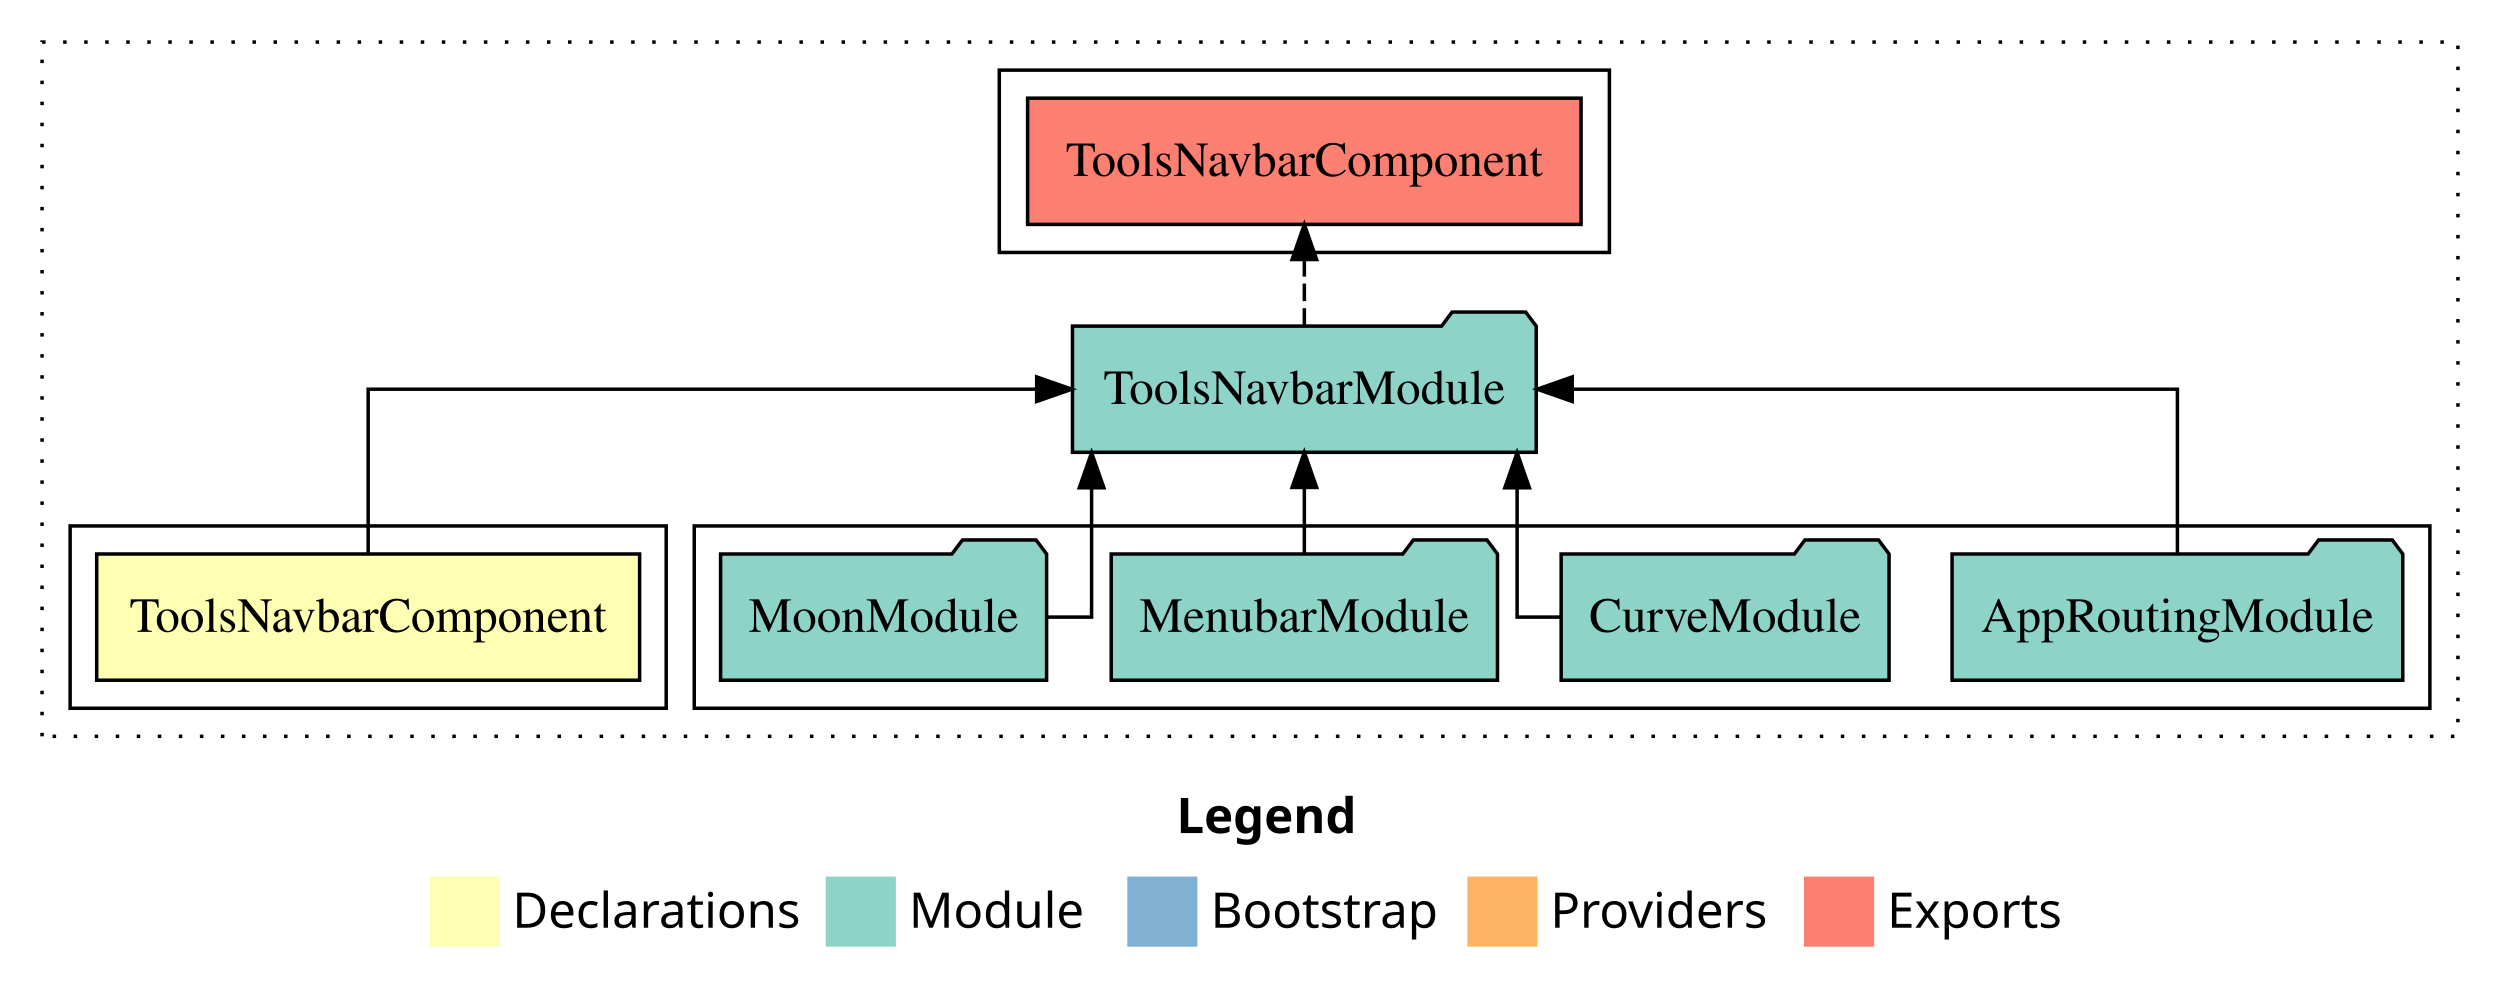
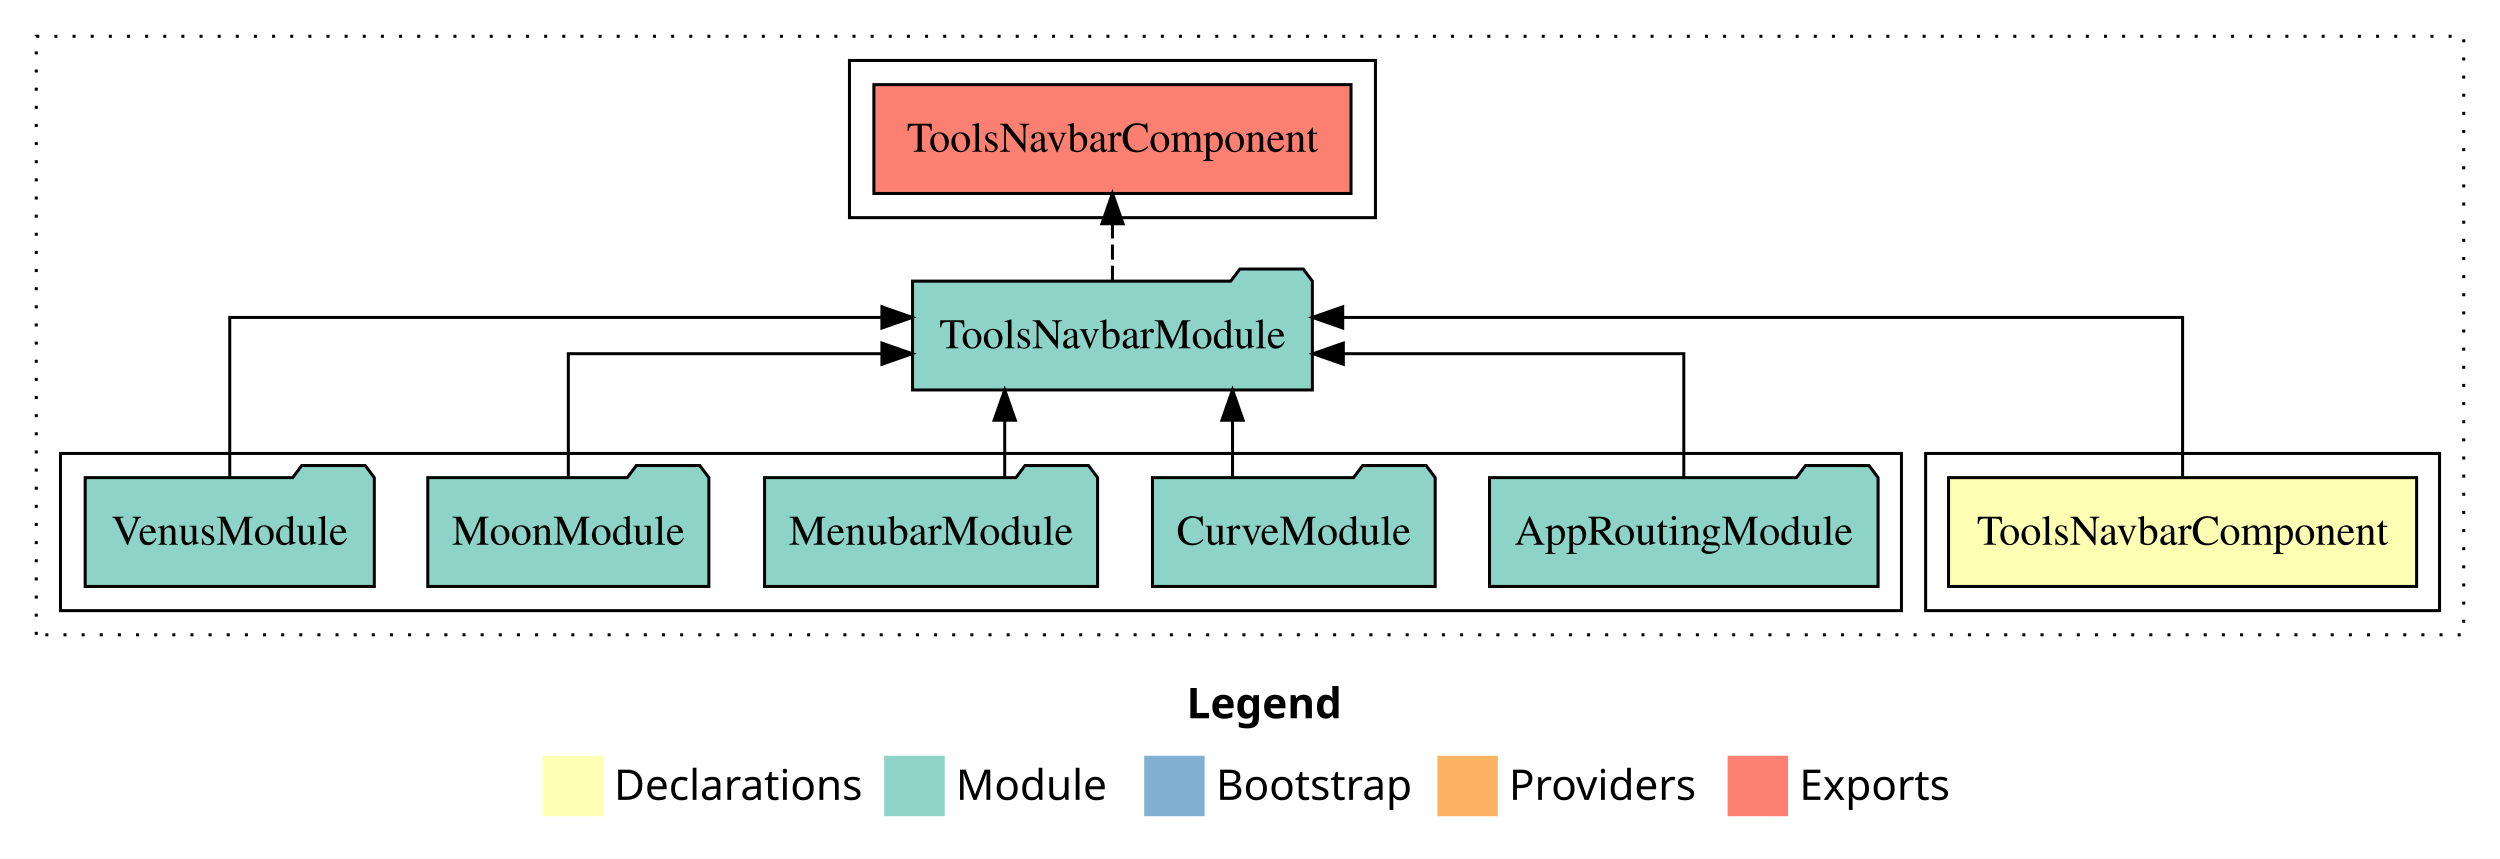
- <svg xmlns="http://www.w3.org/2000/svg" width="713pt" height="284pt" viewBox="0.00 0.00 713.00 284.00">
+ <svg xmlns="http://www.w3.org/2000/svg" width="827pt" height="284pt" viewBox="0.00 0.00 827.00 284.00">
  <g id="graph0" class="graph" transform="scale(1 1) rotate(0) translate(4 280)">
-     <polygon fill="white" stroke="transparent" points="-4,4 -4,-280 709,-280 709,4 -4,4" />
-     <text text-anchor="start" x="331.51" y="-42.4" font-family="Times-12" font-weight="bold" font-size="14.00">Legend</text>
-     <polygon fill="#ffffb3" stroke="transparent" points="118.5,-10 118.5,-30 138.5,-30 138.5,-10 118.5,-10" />
-     <text text-anchor="start" x="142.13" y="-15.4" font-family="Times-12" font-size="14.00">  Declarations</text>
-     <polygon fill="#8dd3c7" stroke="transparent" points="231.5,-10 231.5,-30 251.5,-30 251.5,-10 231.5,-10" />
-     <text text-anchor="start" x="255.23" y="-15.4" font-family="Times-12" font-size="14.00">  Module</text>
-     <polygon fill="#80b1d3" stroke="transparent" points="317.5,-10 317.5,-30 337.5,-30 337.5,-10 317.5,-10" />
-     <text text-anchor="start" x="341.28" y="-15.4" font-family="Times-12" font-size="14.00">  Bootstrap</text>
-     <polygon fill="#fdb462" stroke="transparent" points="414.5,-10 414.5,-30 434.5,-30 434.5,-10 414.5,-10" />
-     <text text-anchor="start" x="438.17" y="-15.4" font-family="Times-12" font-size="14.00">  Providers</text>
-     <polygon fill="#fb8072" stroke="transparent" points="510.5,-10 510.5,-30 530.5,-30 530.5,-10 510.5,-10" />
-     <text text-anchor="start" x="534.23" y="-15.4" font-family="Times-12" font-size="14.00">  Exports</text>
+     <polygon fill="white" stroke="transparent" points="-4,4 -4,-280 823,-280 823,4 -4,4" />
+     <text text-anchor="start" x="388.51" y="-42.4" font-family="Times-12" font-weight="bold" font-size="14.00">Legend</text>
+     <polygon fill="#ffffb3" stroke="transparent" points="175.5,-10 175.5,-30 195.5,-30 195.5,-10 175.5,-10" />
+     <text text-anchor="start" x="199.13" y="-15.4" font-family="Times-12" font-size="14.00">  Declarations</text>
+     <polygon fill="#8dd3c7" stroke="transparent" points="288.5,-10 288.5,-30 308.5,-30 308.5,-10 288.5,-10" />
+     <text text-anchor="start" x="312.23" y="-15.4" font-family="Times-12" font-size="14.00">  Module</text>
+     <polygon fill="#80b1d3" stroke="transparent" points="374.5,-10 374.5,-30 394.5,-30 394.5,-10 374.5,-10" />
+     <text text-anchor="start" x="398.28" y="-15.4" font-family="Times-12" font-size="14.00">  Bootstrap</text>
+     <polygon fill="#fdb462" stroke="transparent" points="471.5,-10 471.5,-30 491.5,-30 491.5,-10 471.5,-10" />
+     <text text-anchor="start" x="495.17" y="-15.4" font-family="Times-12" font-size="14.00">  Providers</text>
+     <polygon fill="#fb8072" stroke="transparent" points="567.5,-10 567.5,-30 587.5,-30 587.5,-10 567.5,-10" />
+     <text text-anchor="start" x="591.23" y="-15.4" font-family="Times-12" font-size="14.00">  Exports</text>
    <g id="clust1" class="cluster">
-       <polygon fill="none" stroke="black" stroke-dasharray="1,5" points="8,-70 8,-268 697,-268 697,-70 8,-70" />
+       <polygon fill="none" stroke="black" stroke-dasharray="1,5" points="8,-70 8,-268 811,-268 811,-70 8,-70" />
+     </g>
+     <g id="clust5" class="cluster">
+       <polygon fill="none" stroke="black" points="277,-208 277,-260 451,-260 451,-208 277,-208" />
+     </g>
+     <g id="clust2" class="cluster">
+       <polygon fill="none" stroke="black" points="633,-78 633,-130 803,-130 803,-78 633,-78" />
    </g>
    <g id="clust4" class="cluster">
-       <polygon fill="none" stroke="black" points="194,-78 194,-130 689,-130 689,-78 194,-78" />
-     </g>
-     <g id="clust2" class="cluster">
-       <polygon fill="none" stroke="black" points="16,-78 16,-130 186,-130 186,-78 16,-78" />
-     </g>
-     <g id="clust5" class="cluster">
-       <polygon fill="none" stroke="black" points="281,-208 281,-260 455,-260 455,-208 281,-208" />
+       <polygon fill="none" stroke="black" points="16,-78 16,-130 625,-130 625,-78 16,-78" />
    </g>
    <g id="node1" class="node">
-       <polygon fill="#ffffb3" stroke="black" points="178.42,-122 23.58,-122 23.58,-86 178.42,-86 178.42,-122" />
-       <text text-anchor="middle" x="101" y="-99.8" font-family="Times,serif" font-size="14.00">ToolsNavbarComponent</text>
+       <polygon fill="#ffffb3" stroke="black" points="795.42,-122 640.58,-122 640.58,-86 795.42,-86 795.42,-122" />
+       <text text-anchor="middle" x="718" y="-99.8" font-family="Times,serif" font-size="14.00">ToolsNavbarComponent</text>
    </g>
    <g id="node2" class="node">
-       <polygon fill="#8dd3c7" stroke="black" points="434.13,-187 431.13,-191 410.13,-191 407.13,-187 301.87,-187 301.87,-151 434.13,-151 434.13,-187" />
-       <text text-anchor="middle" x="368" y="-164.8" font-family="Times,serif" font-size="14.00">ToolsNavbarModule</text>
+       <polygon fill="#8dd3c7" stroke="black" points="430.13,-187 427.13,-191 406.13,-191 403.13,-187 297.87,-187 297.87,-151 430.13,-151 430.13,-187" />
+       <text text-anchor="middle" x="364" y="-164.8" font-family="Times,serif" font-size="14.00">ToolsNavbarModule</text>
    </g>
    <g id="edge1" class="edge">
-       <path fill="none" stroke="black" d="M101,-122.11C101,-141.34 101,-169 101,-169 101,-169 291.66,-169 291.66,-169" />
-       <polygon fill="black" stroke="black" points="291.66,-172.5 301.66,-169 291.66,-165.5 291.66,-172.5" />
+       <path fill="none" stroke="black" d="M718,-122.28C718,-143.32 718,-175 718,-175 718,-175 440.17,-175 440.17,-175" />
+       <polygon fill="black" stroke="black" points="440.17,-171.5 430.17,-175 440.17,-178.5 440.17,-171.5" />
+     </g>
+     <g id="node8" class="node">
+       <polygon fill="#fb8072" stroke="black" points="442.92,-252 285.08,-252 285.08,-216 442.92,-216 442.92,-252" />
+       <text text-anchor="middle" x="364" y="-229.8" font-family="Times,serif" font-size="14.00">ToolsNavbarComponent </text>
+     </g>
+     <g id="edge7" class="edge">
+       <path fill="none" stroke="black" stroke-dasharray="5,2" d="M364,-187.11C364,-187.11 364,-205.99 364,-205.99" />
+       <polygon fill="black" stroke="black" points="360.5,-205.99 364,-215.99 367.5,-205.99 360.5,-205.99" />
+     </g>
+     <g id="node3" class="node">
+       <polygon fill="#8dd3c7" stroke="black" points="617.27,-122 614.27,-126 593.27,-126 590.27,-122 488.73,-122 488.73,-86 617.27,-86 617.27,-122" />
+       <text text-anchor="middle" x="553" y="-99.8" font-family="Times,serif" font-size="14.00">AppRoutingModule</text>
+     </g>
+     <g id="edge2" class="edge">
+       <path fill="none" stroke="black" d="M553,-122.02C553,-139.37 553,-163 553,-163 553,-163 440.37,-163 440.37,-163" />
+       <polygon fill="black" stroke="black" points="440.37,-159.5 430.37,-163 440.37,-166.5 440.37,-159.5" />
+     </g>
+     <g id="node4" class="node">
+       <polygon fill="#8dd3c7" stroke="black" points="470.76,-122 467.76,-126 446.76,-126 443.76,-122 377.24,-122 377.24,-86 470.76,-86 470.76,-122" />
+       <text text-anchor="middle" x="424" y="-99.8" font-family="Times,serif" font-size="14.00">CurveModule</text>
+     </g>
+     <g id="edge3" class="edge">
+       <path fill="none" stroke="black" d="M403.72,-122.11C403.72,-122.11 403.72,-140.99 403.72,-140.99" />
+       <polygon fill="black" stroke="black" points="400.22,-140.99 403.72,-150.99 407.22,-140.99 400.22,-140.99" />
+     </g>
+     <g id="node5" class="node">
+       <polygon fill="#8dd3c7" stroke="black" points="359.08,-122 356.08,-126 335.08,-126 332.08,-122 248.92,-122 248.92,-86 359.08,-86 359.08,-122" />
+       <text text-anchor="middle" x="304" y="-99.8" font-family="Times,serif" font-size="14.00">MenubarModule</text>
+     </g>
+     <g id="edge4" class="edge">
+       <path fill="none" stroke="black" d="M328.36,-122.11C328.36,-122.11 328.36,-140.99 328.36,-140.99" />
+       <polygon fill="black" stroke="black" points="324.86,-140.99 328.36,-150.99 331.86,-140.99 324.86,-140.99" />
+     </g>
+     <g id="node6" class="node">
+       <polygon fill="#8dd3c7" stroke="black" points="230.49,-122 227.49,-126 206.49,-126 203.49,-122 137.51,-122 137.51,-86 230.49,-86 230.49,-122" />
+       <text text-anchor="middle" x="184" y="-99.8" font-family="Times,serif" font-size="14.00">MoonModule</text>
+     </g>
+     <g id="edge5" class="edge">
+       <path fill="none" stroke="black" d="M184,-122.02C184,-139.37 184,-163 184,-163 184,-163 287.74,-163 287.74,-163" />
+       <polygon fill="black" stroke="black" points="287.74,-166.5 297.74,-163 287.74,-159.5 287.74,-166.5" />
    </g>
    <g id="node7" class="node">
-       <polygon fill="#fb8072" stroke="black" points="446.92,-252 289.08,-252 289.08,-216 446.92,-216 446.92,-252" />
-       <text text-anchor="middle" x="368" y="-229.8" font-family="Times,serif" font-size="14.00">ToolsNavbarComponent </text>
+       <polygon fill="#8dd3c7" stroke="black" points="119.82,-122 116.82,-126 95.82,-126 92.82,-122 24.18,-122 24.18,-86 119.82,-86 119.82,-122" />
+       <text text-anchor="middle" x="72" y="-99.8" font-family="Times,serif" font-size="14.00">VenusModule</text>
    </g>
    <g id="edge6" class="edge">
-       <path fill="none" stroke="black" stroke-dasharray="5,2" d="M368,-187.11C368,-187.11 368,-205.99 368,-205.99" />
-       <polygon fill="black" stroke="black" points="364.5,-205.99 368,-215.99 371.5,-205.99 364.5,-205.99" />
-     </g>
-     <g id="node3" class="node">
-       <polygon fill="#8dd3c7" stroke="black" points="681.27,-122 678.27,-126 657.27,-126 654.27,-122 552.73,-122 552.73,-86 681.27,-86 681.27,-122" />
-       <text text-anchor="middle" x="617" y="-99.8" font-family="Times,serif" font-size="14.00">AppRoutingModule</text>
-     </g>
-     <g id="edge2" class="edge">
-       <path fill="none" stroke="black" d="M617,-122.11C617,-141.34 617,-169 617,-169 617,-169 444.4,-169 444.4,-169" />
-       <polygon fill="black" stroke="black" points="444.4,-165.5 434.4,-169 444.4,-172.5 444.4,-165.5" />
-     </g>
-     <g id="node4" class="node">
-       <polygon fill="#8dd3c7" stroke="black" points="534.76,-122 531.76,-126 510.76,-126 507.76,-122 441.24,-122 441.24,-86 534.76,-86 534.76,-122" />
-       <text text-anchor="middle" x="488" y="-99.8" font-family="Times,serif" font-size="14.00">CurveModule</text>
-     </g>
-     <g id="edge3" class="edge">
-       <path fill="none" stroke="black" d="M440.97,-104C433.77,-104 428.68,-104 428.68,-104 428.68,-104 428.68,-140.89 428.68,-140.89" />
-       <polygon fill="black" stroke="black" points="425.18,-140.89 428.68,-150.89 432.18,-140.89 425.18,-140.89" />
-     </g>
-     <g id="node5" class="node">
-       <polygon fill="#8dd3c7" stroke="black" points="423.08,-122 420.08,-126 399.08,-126 396.08,-122 312.92,-122 312.92,-86 423.08,-86 423.08,-122" />
-       <text text-anchor="middle" x="368" y="-99.8" font-family="Times,serif" font-size="14.00">MenubarModule</text>
-     </g>
-     <g id="edge4" class="edge">
-       <path fill="none" stroke="black" d="M368,-122.11C368,-122.11 368,-140.99 368,-140.99" />
-       <polygon fill="black" stroke="black" points="364.5,-140.99 368,-150.99 371.5,-140.99 364.5,-140.99" />
-     </g>
-     <g id="node6" class="node">
-       <polygon fill="#8dd3c7" stroke="black" points="294.49,-122 291.49,-126 270.49,-126 267.49,-122 201.51,-122 201.51,-86 294.49,-86 294.49,-122" />
-       <text text-anchor="middle" x="248" y="-99.8" font-family="Times,serif" font-size="14.00">MoonModule</text>
-     </g>
-     <g id="edge5" class="edge">
-       <path fill="none" stroke="black" d="M294.74,-104C302.09,-104 307.32,-104 307.32,-104 307.32,-104 307.32,-140.89 307.32,-140.89" />
-       <polygon fill="black" stroke="black" points="303.82,-140.89 307.32,-150.89 310.82,-140.89 303.82,-140.89" />
+       <path fill="none" stroke="black" d="M72,-122.28C72,-143.32 72,-175 72,-175 72,-175 287.74,-175 287.74,-175" />
+       <polygon fill="black" stroke="black" points="287.74,-178.5 297.74,-175 287.74,-171.5 287.74,-178.5" />
    </g>
  </g>
</svg>
